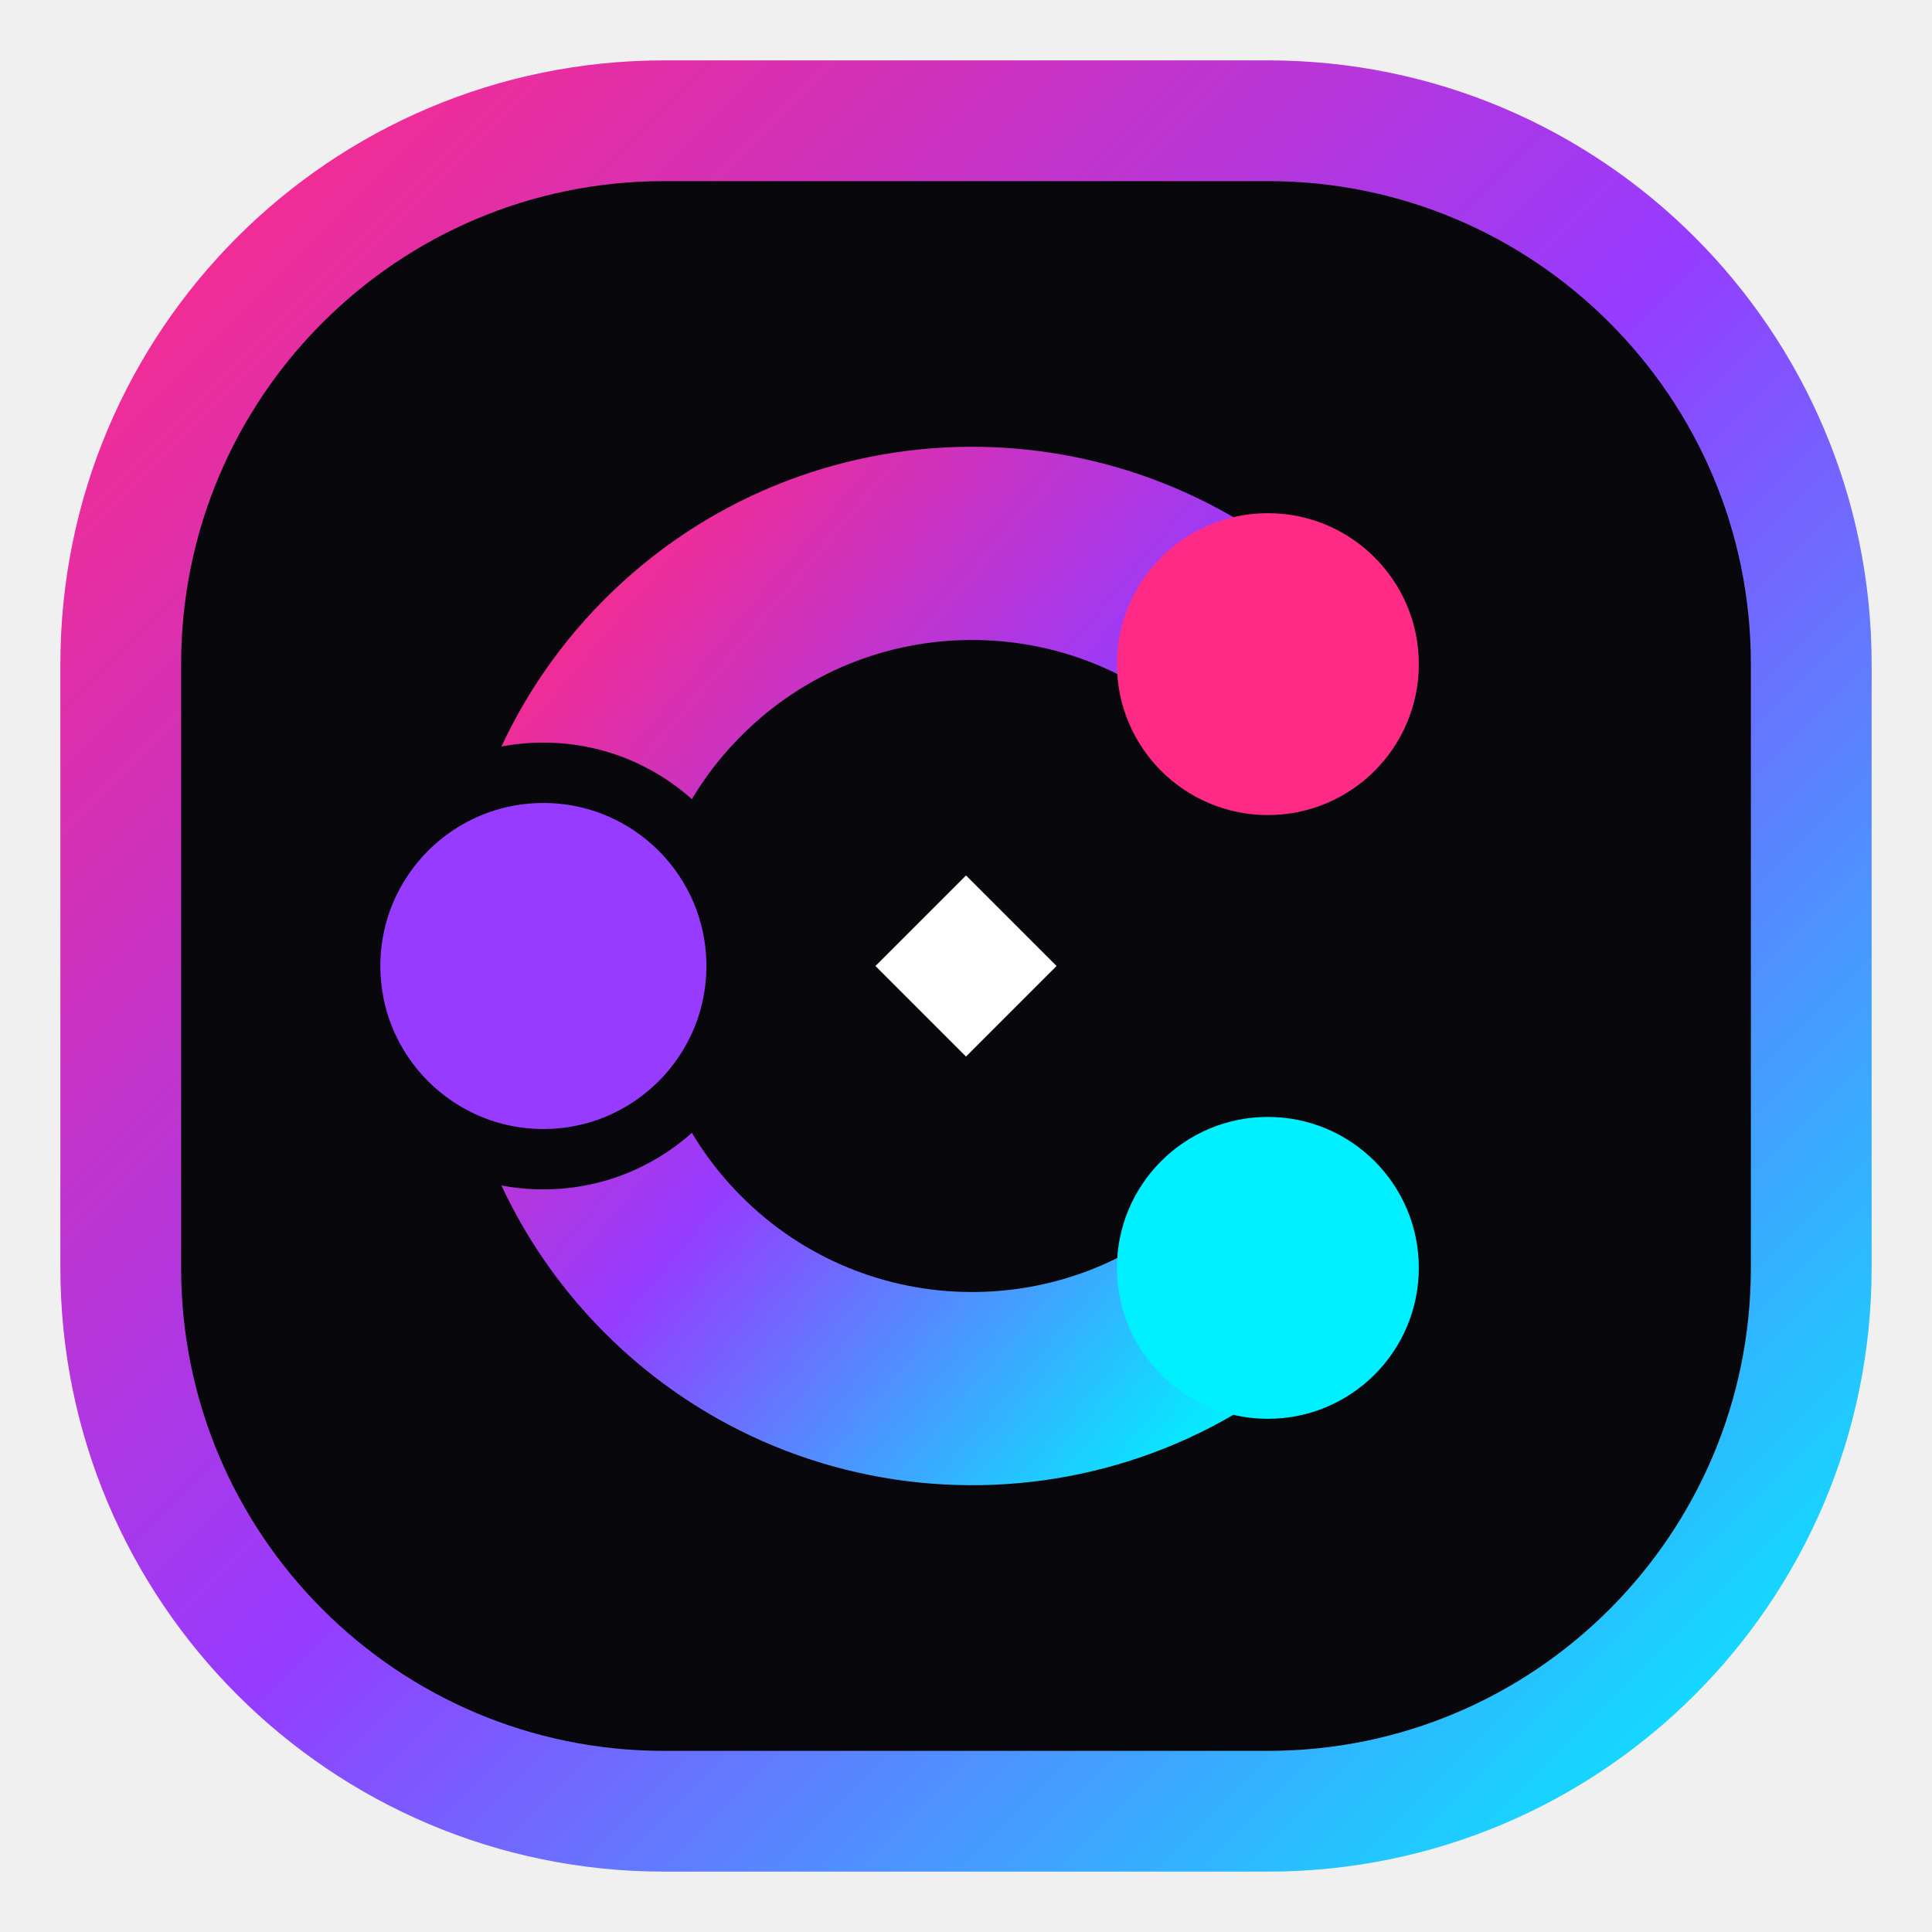
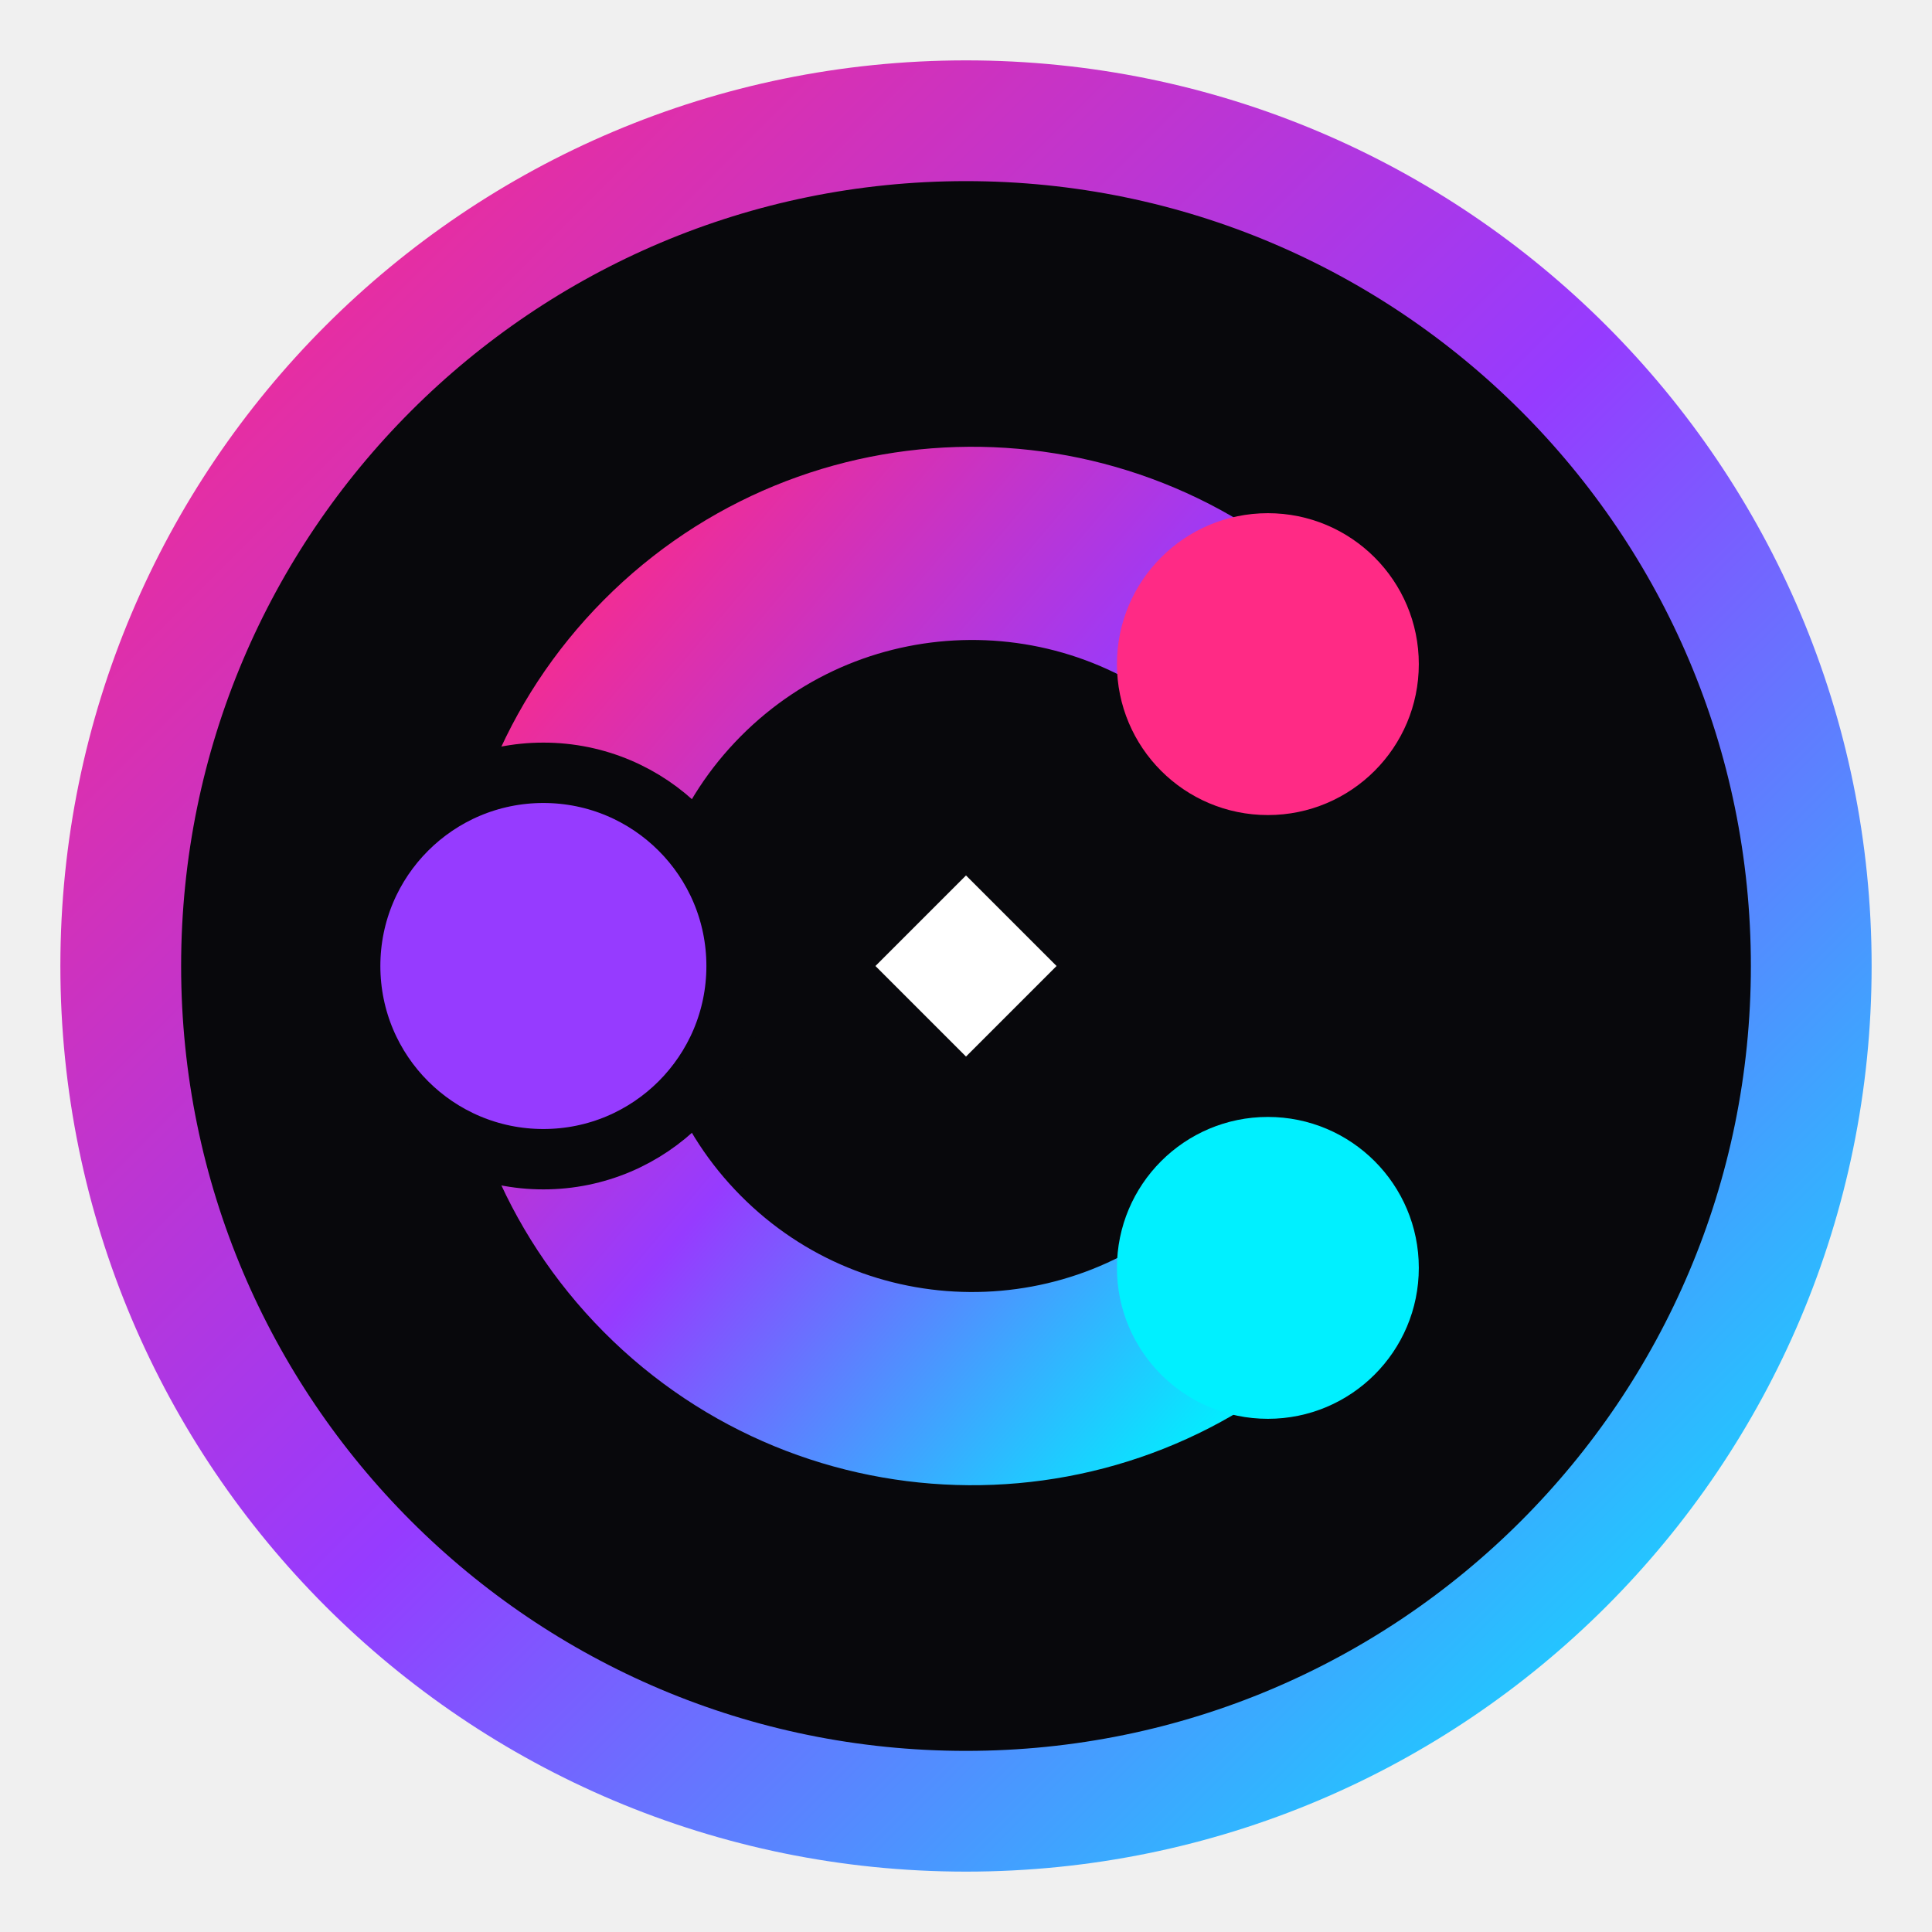
<svg xmlns="http://www.w3.org/2000/svg" viewBox="0 0 32 32" fill="none">
  <defs>
    <linearGradient id="cohort-logo-grad" x1="0%" y1="0%" x2="100%" y2="100%">
      <stop offset="0%" stop-color="#FF2A85" />
      <stop offset="50%" stop-color="#963BFF" />
      <stop offset="100%" stop-color="#00F0FF" />
    </linearGradient>
  </defs>
-   <rect x="2" y="2" width="28" height="28" rx="9" fill="#08080C" stroke="url(#cohort-logo-grad)" stroke-width="2" />
+   <circle cx="16" cy="16" r="14" fill="#08080C" stroke="url(#cohort-logo-grad)" stroke-width="2" />
  <path d="M 21,11 A 7,7 0 1,0 21,21" stroke="url(#cohort-logo-grad)" stroke-width="3.2" stroke-linecap="round" stroke-linejoin="round" />
  <circle cx="21" cy="11" r="2.5" fill="#FF2A85" />
  <circle cx="9" cy="16" r="3.2" fill="#963BFF" stroke="#08080C" stroke-width="1" />
  <circle cx="21" cy="21" r="2.5" fill="#00F0FF" />
  <path d="M 16,14.5 L 17.5,16 L 16,17.5 L 14.5,16 Z" fill="#FFFFFF" />
</svg>
